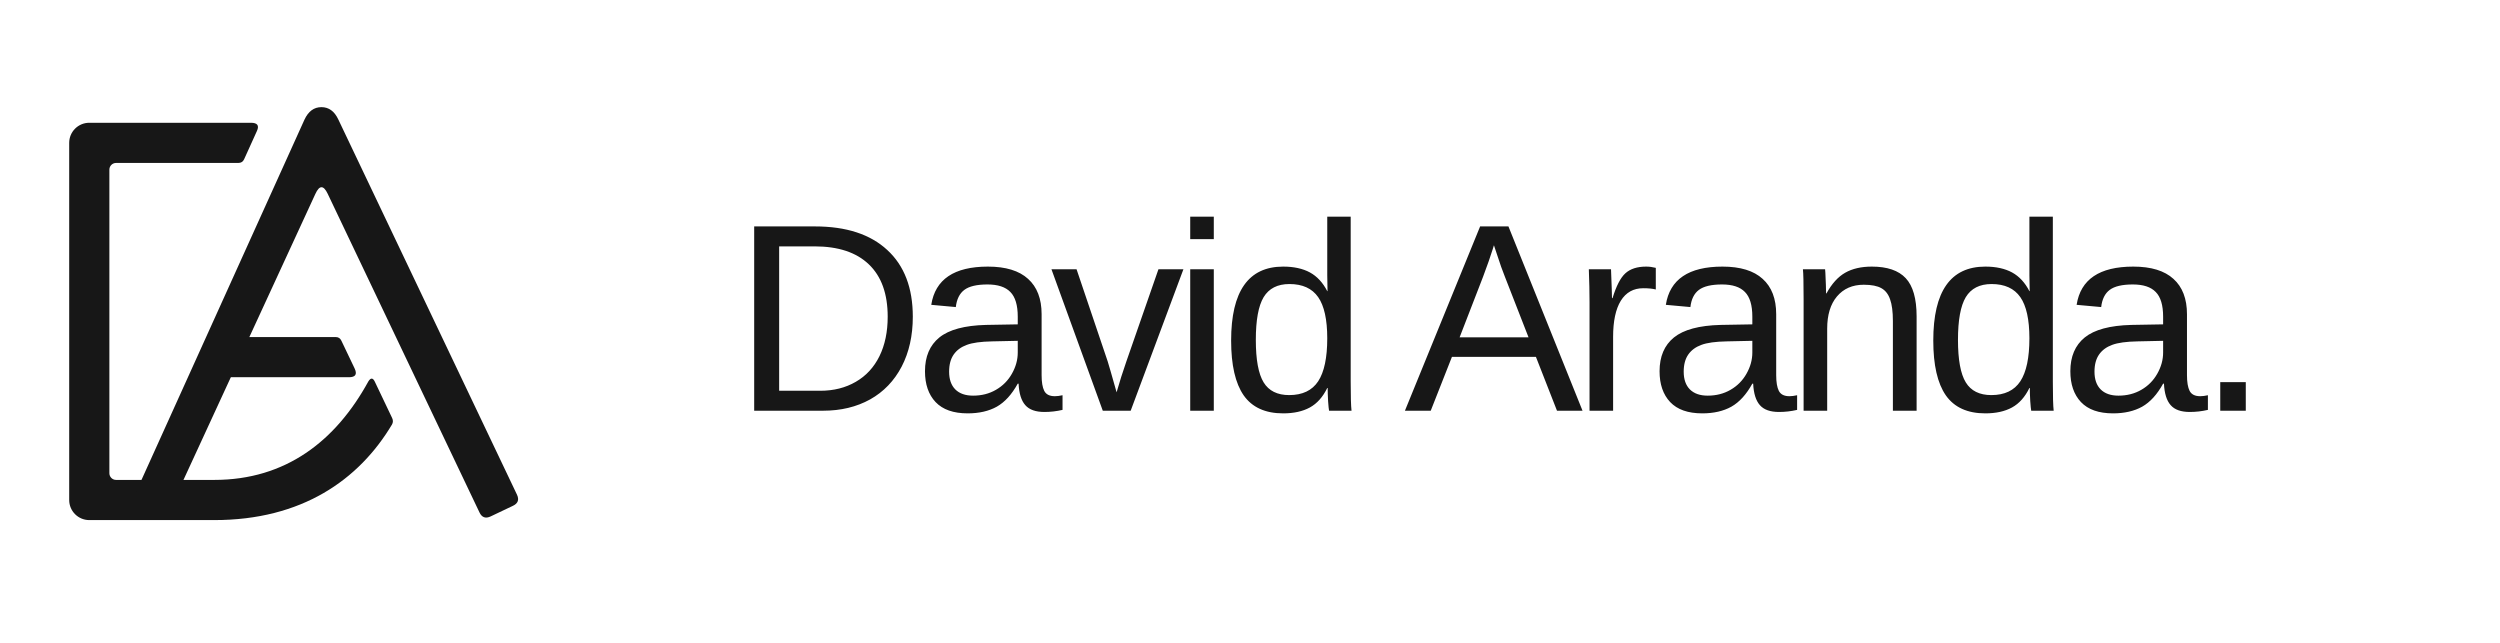
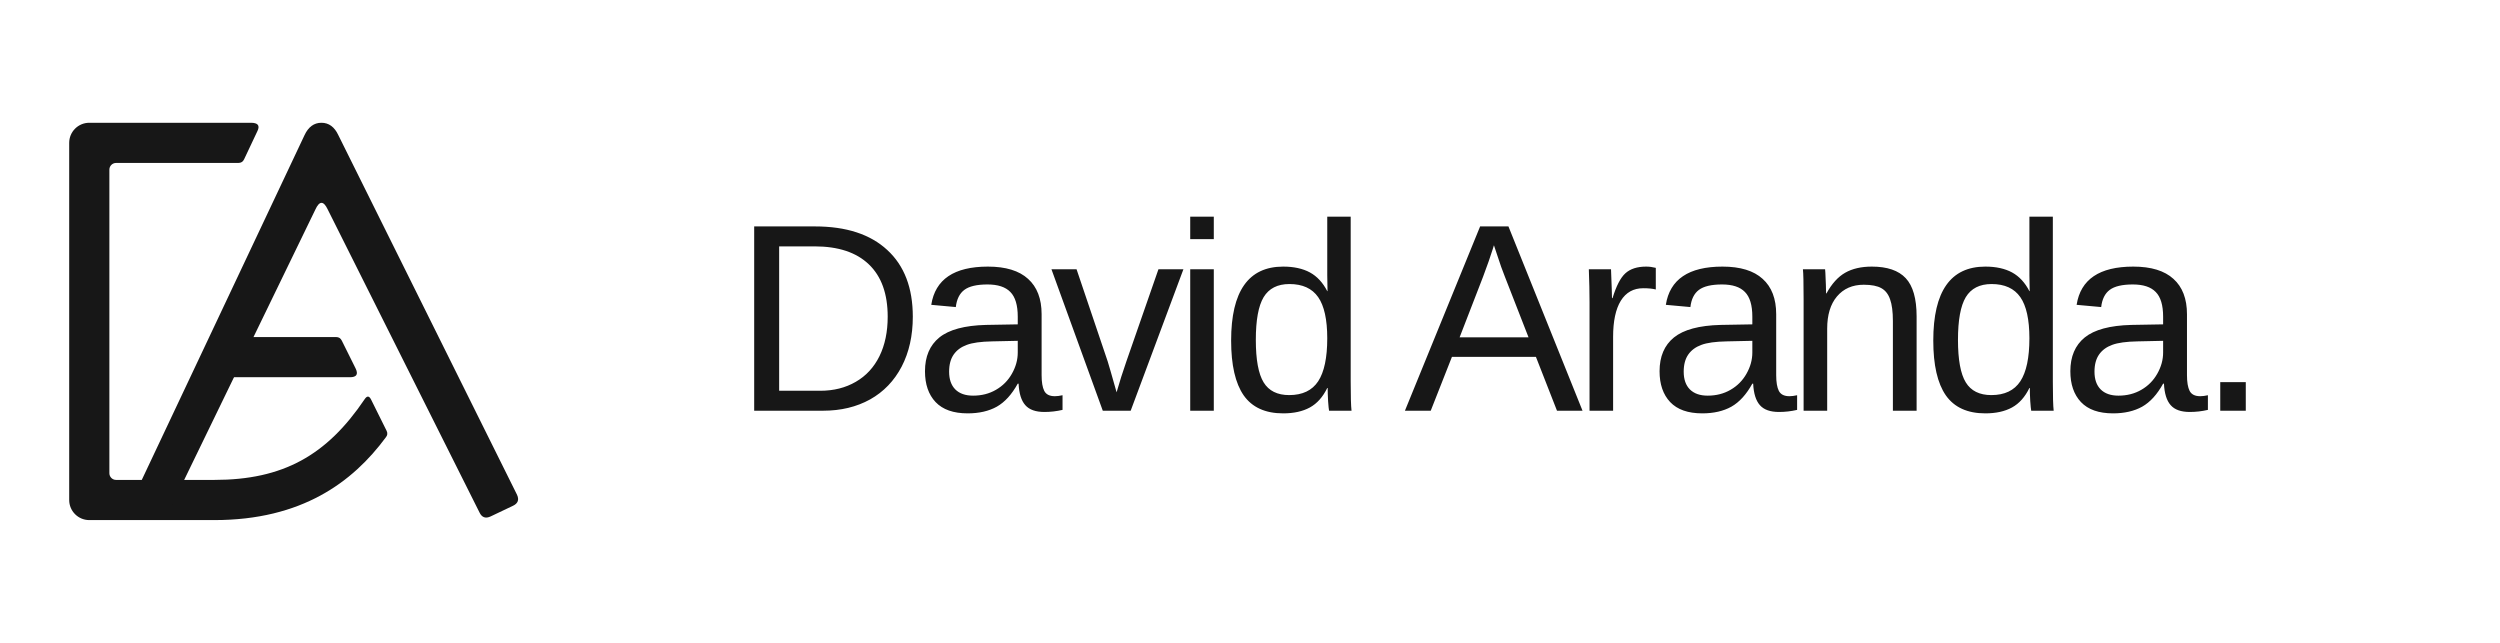
<svg xmlns="http://www.w3.org/2000/svg" viewBox="0 0 280 72" fill="none">
  <g transform="translate(0 4)">
-     <path d="M28.1 9.75H10a2.25 2.25 0 0 0-2.25 2.25v40A2.25 2.25 0 0 0 10 54.25h14c9.8 0 16.2-4.5 19.9-10.7q.2-.35.02-.73l-1.94-4.07q-.32-.67-.72-.04C37.6 45.4 32 49.75 24 49.75H13a.75.75 0 0 1-.75-.75V15a.75.75 0 0 1 .75-.75h13.7q.45 0 .64-.41l1.44-3.18q.41-.91-.68-.91Z" fill="#171717" />
-     <path d="M15.1 51.4 34.1 9.4q.65-1.4 1.9-1.4t1.9 1.4l20 42q.4.85-.45 1.25l-2.5 1.19q-.85.4-1.25-.45L36.7 17.7q-.7-1.47-1.38.02L19.05 53q-.4.85-1.25.45l-2.25-1.05q-.85-.4-.45-1Z" fill="#171717" />
-     <path d="M25.8 32.5q-.57 1.25.8 1.25h11q.44 0 .63.4l1.48 3.1q.48 1-.63 1H24.3q-.7 0-1.02.7l-.4.85-1.2-1.3 2.7-6.4Z" fill="#171717" />
+     <path d="M28.1 9.75H10a2.25 2.25 0 0 0-2.25 2.25v40A2.25 2.25 0 0 0 10 54.25h14c9.8 0 15.5-4.25 19.2-9.25q.3-.35.1-.75l-1.739-3.5q-.32-.64-.72-.04C36.6 47 31.7 49.75 24 49.75H13a.75.75 0 0 1-.75-.75V15a.75.75 0 0 1 .75-.75h13.7q.45 0 .64-.41l1.501-3.18q.43-.91-.741-.91Z" fill="#171717" />
+     <path d="M15.1 51.4 34.1 11.15q.65-1.4 1.9-1.4t1.9 1.4l20 40.25q.4.85-.45 1.25l-2.5 1.19q-.85.4-1.25-.45L36.7 19.45q-.7-1.47-1.38.02L19.05 53q-.4.85-1.25.45l-2.25-1.05q-.85-.4-.45-1Z" fill="#171717" />
+     <path d="M25.8 32.5q-.57 1.25.8 1.25h11.05q.44 0 .631.4l1.54 3.1q.497 1-.63 1H24.3q-.7 0-1.02.7l-.4.85-1.2-1.3 2.7-6.4Z" fill="#171717" />
  </g>
  <text x="82" y="46" fill="#171717" font-family="Geist, Arial, sans-serif" font-size="30" font-weight="500" letter-spacing="-1.35">David Aranda.</text>
</svg>
